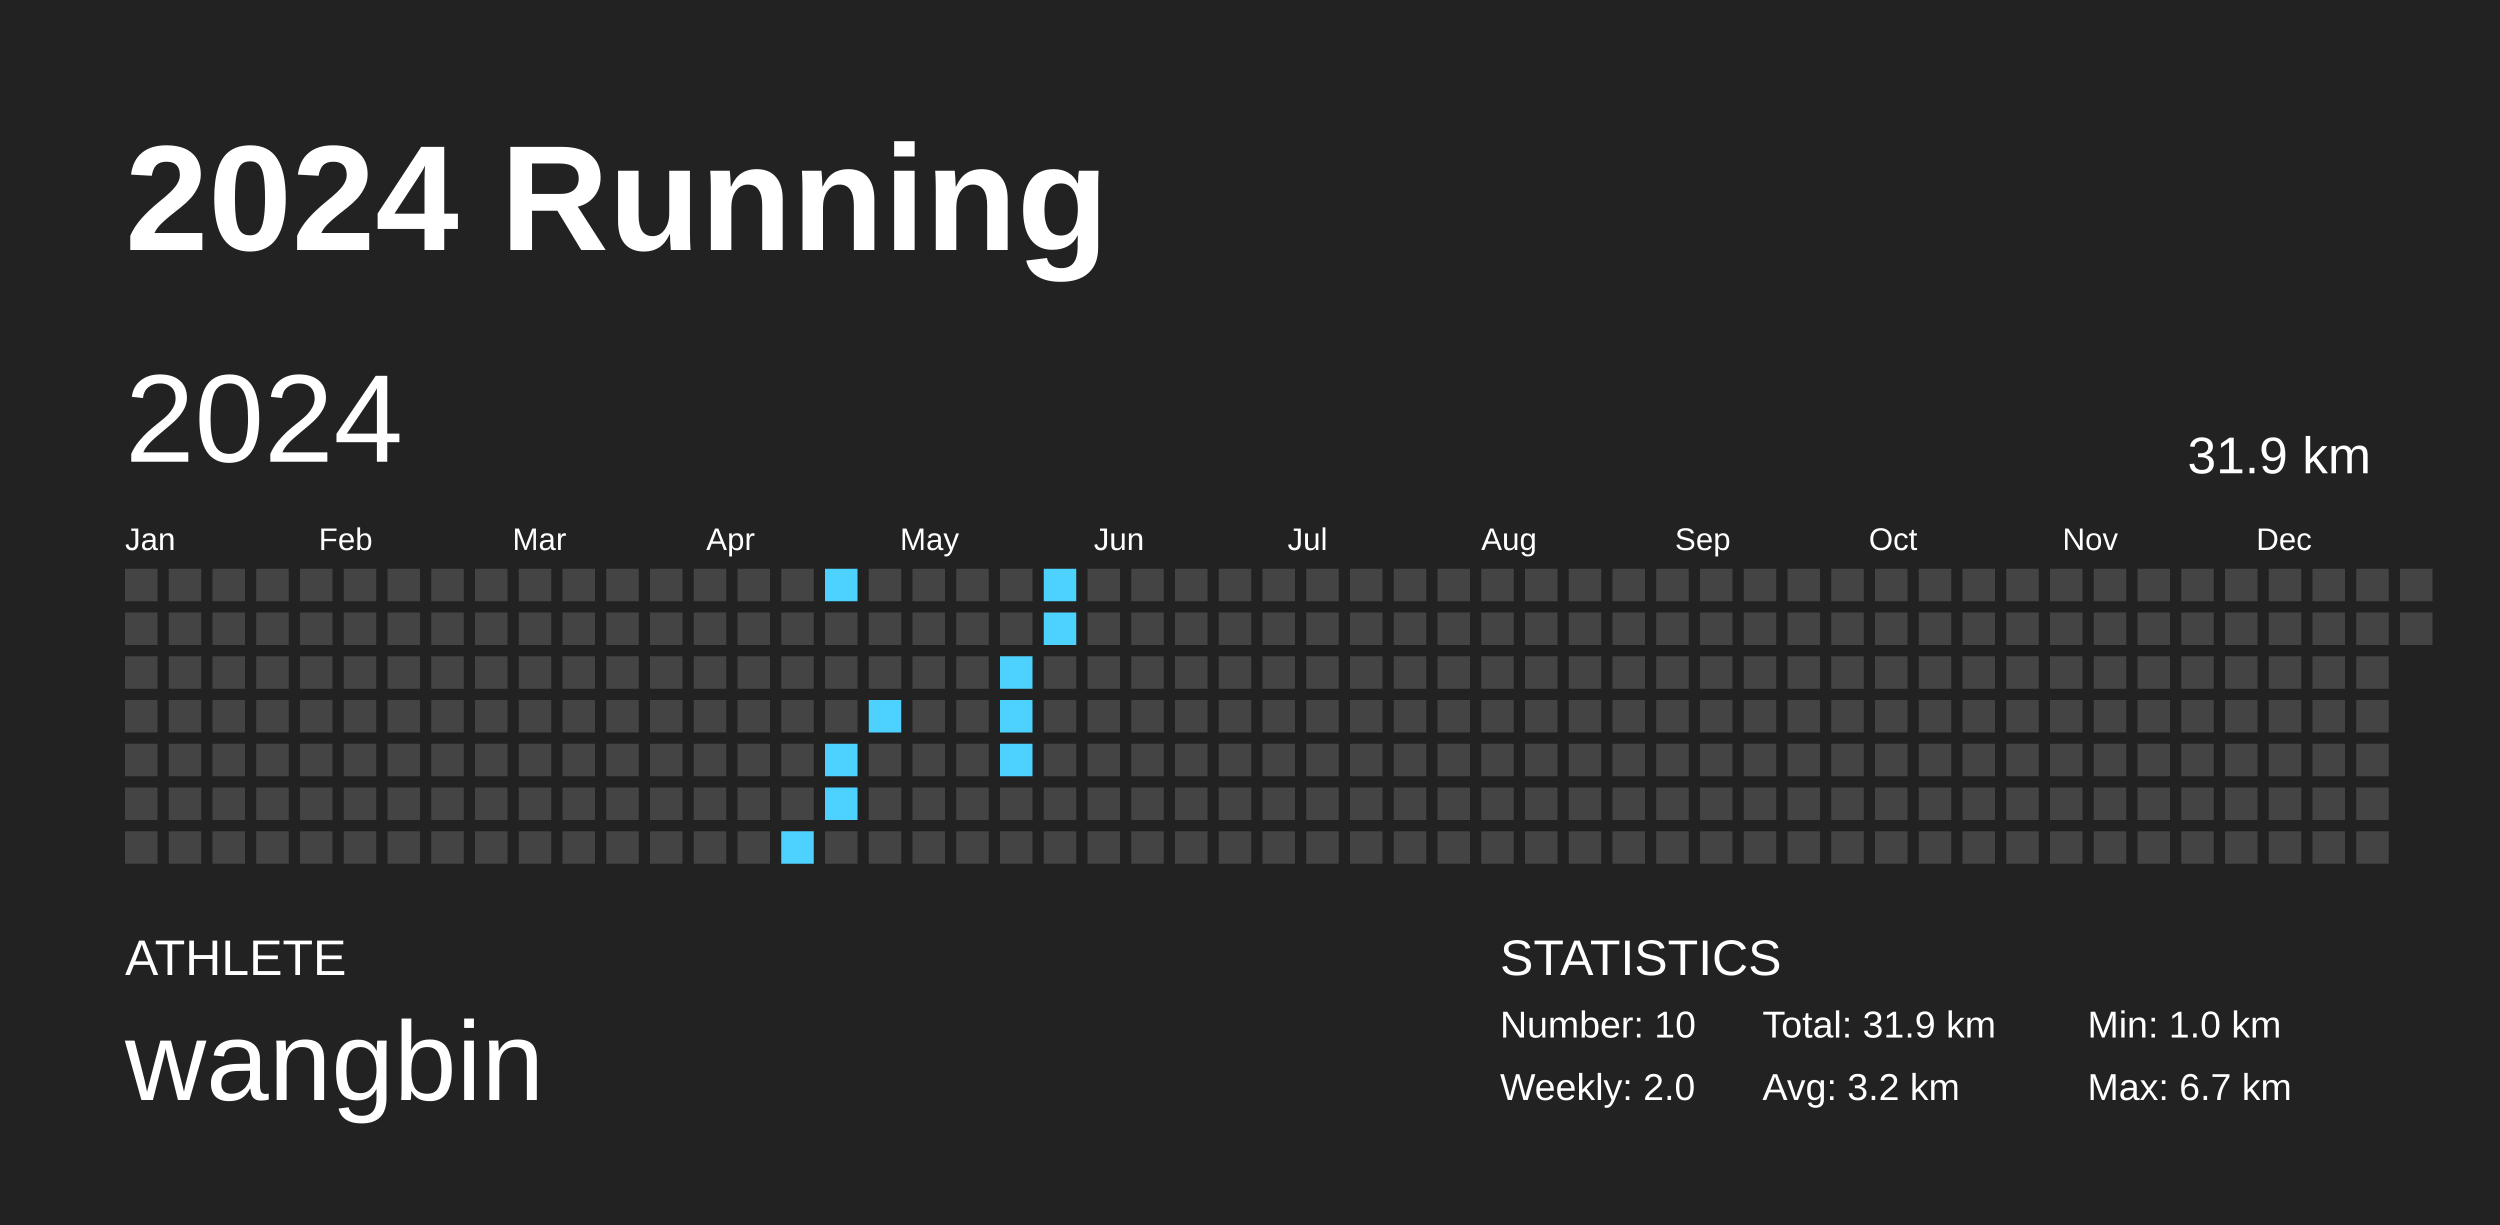
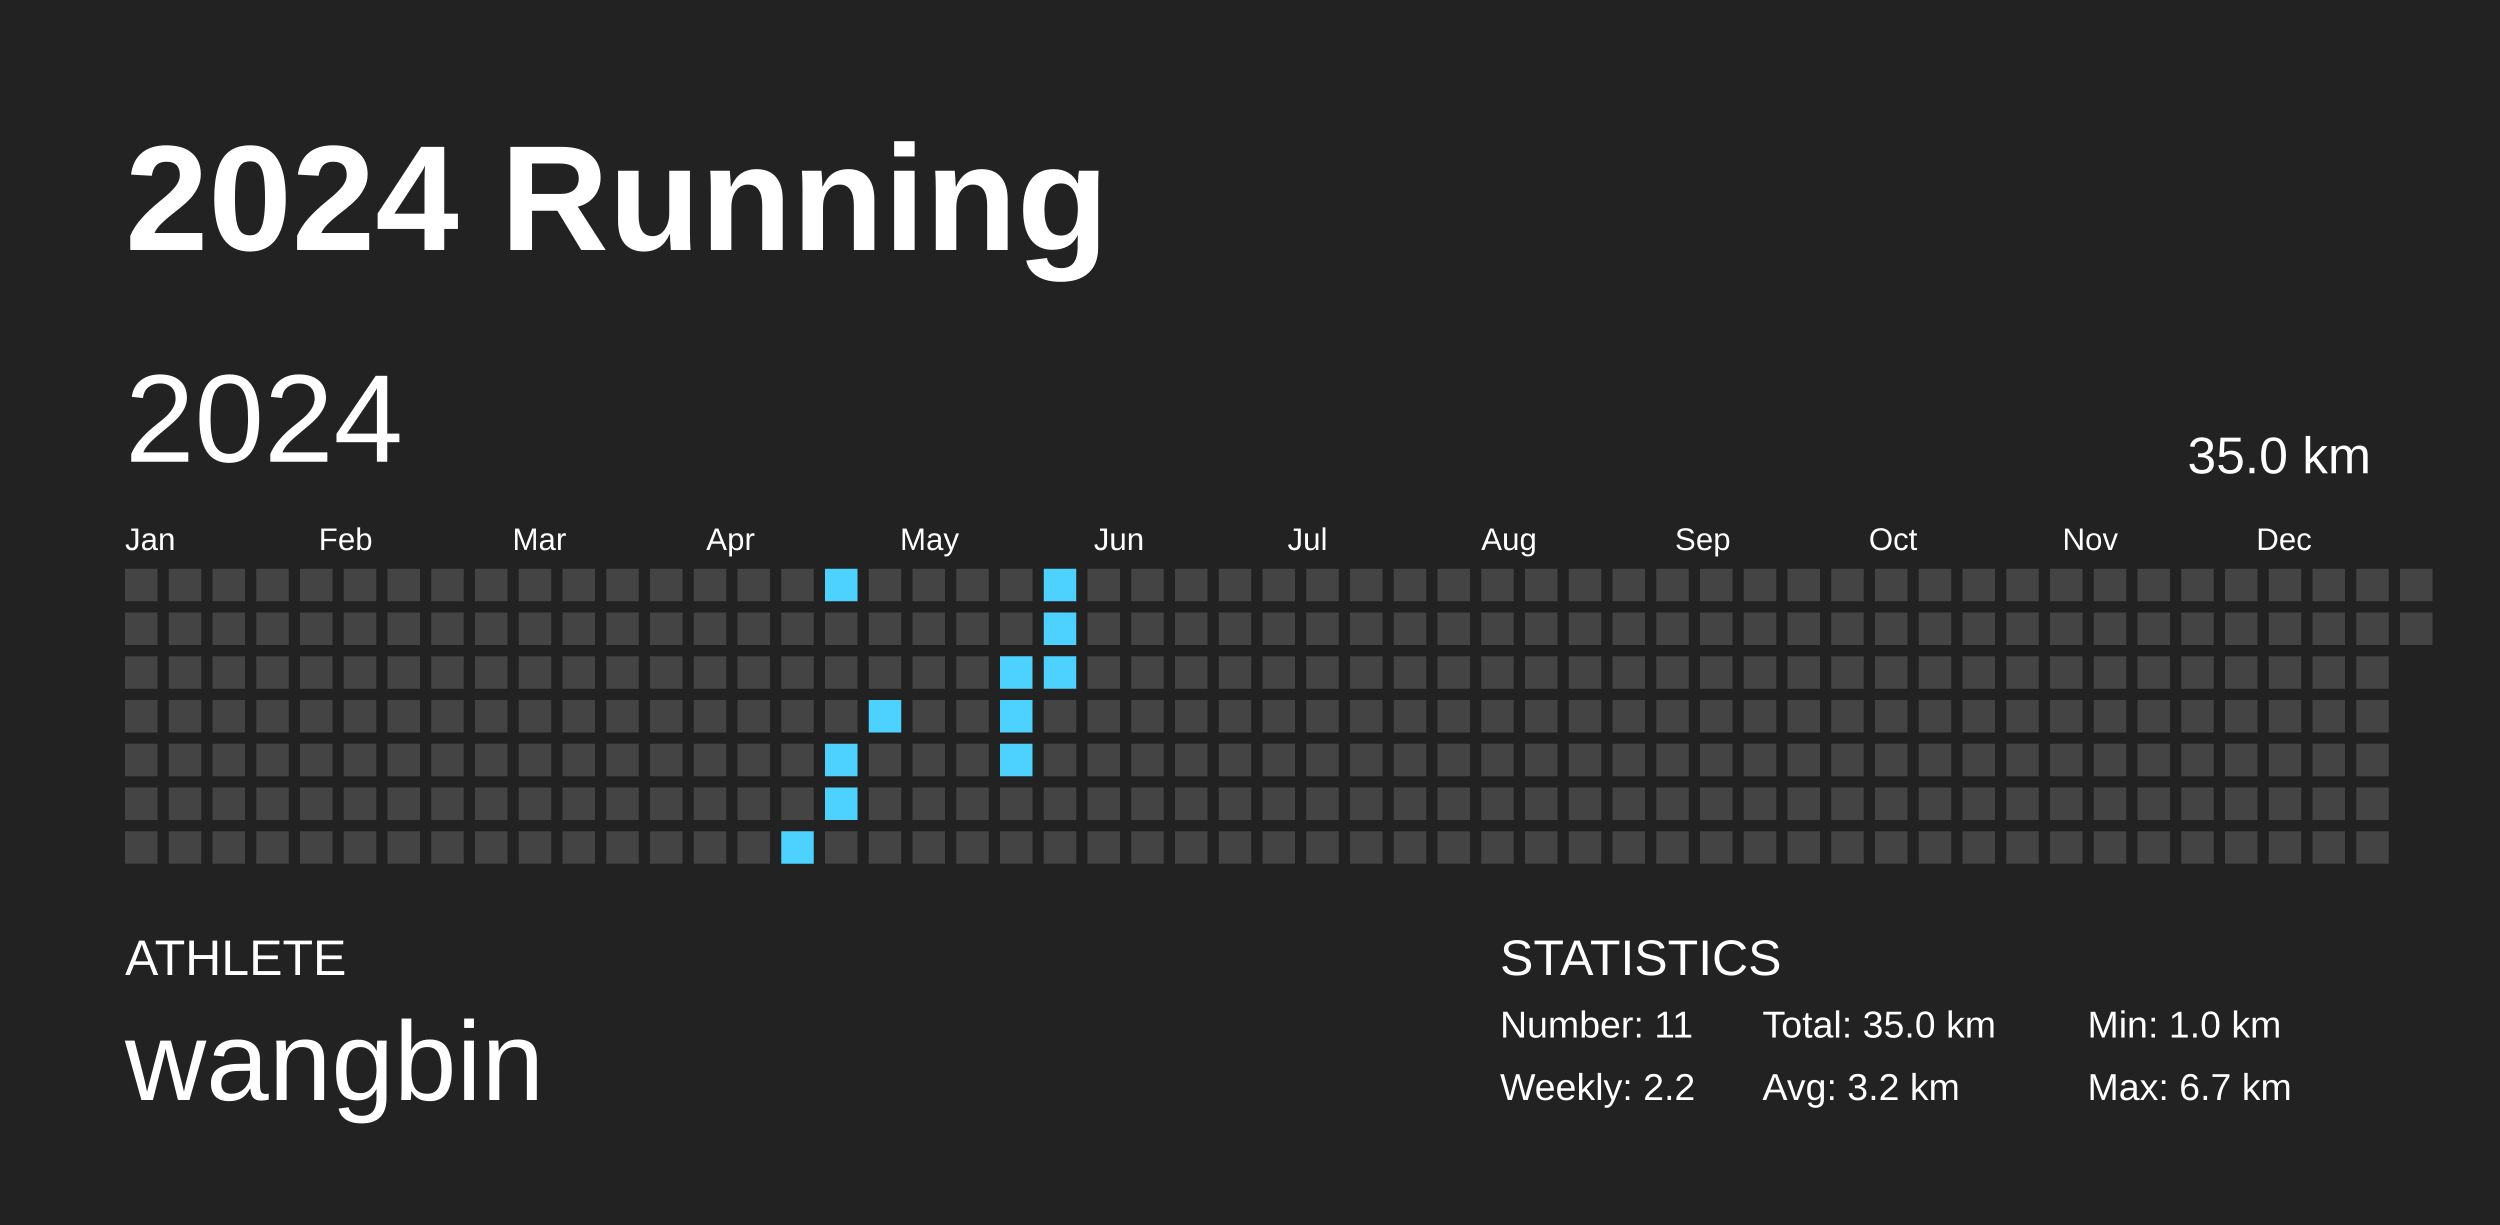
<svg xmlns="http://www.w3.org/2000/svg" baseProfile="full" height="98mm" version="1.1" viewBox="0,0,200,98" width="200mm">
  <defs />
  <rect fill="#222222" height="98" width="200" x="0" y="0" />
  <text fill="#FFFFFF" style="font-size:12px; font-family:Arial; font-weight:bold;" x="10" y="20">2024 Running</text>
  <text fill="#FFFFFF" style="font-size:4px; font-family:Arial" x="10" y="78">ATHLETE</text>
  <text fill="#FFFFFF" style="font-size:9px; font-family:Arial" x="10" y="88">wangbin</text>
  <text fill="#FFFFFF" style="font-size:4px; font-family:Arial" x="120" y="78">STATISTICS</text>
-   <text fill="#FFFFFF" style="font-size:3px; font-family:Arial" x="120" y="83">Number: 10</text>
-   <text fill="#FFFFFF" style="font-size:3px; font-family:Arial" x="120" y="88">Weekly: 2.0</text>
-   <text fill="#FFFFFF" style="font-size:3px; font-family:Arial" x="141" y="83">Total: 31.9 km</text>
+   <text fill="#FFFFFF" style="font-size:3px; font-family:Arial" x="120" y="83">Number: 11</text>
+   <text fill="#FFFFFF" style="font-size:3px; font-family:Arial" x="120" y="88">Weekly: 2.2</text>
+   <text fill="#FFFFFF" style="font-size:3px; font-family:Arial" x="141" y="83">Total: 35.0 km</text>
  <text fill="#FFFFFF" style="font-size:3px; font-family:Arial" x="141" y="88">Avg: 3.2 km</text>
  <text fill="#FFFFFF" style="font-size:3px; font-family:Arial" x="167" y="83">Min: 1.0 km</text>
  <text fill="#FFFFFF" style="font-size:3px; font-family:Arial" x="167" y="88">Max: 6.7 km</text>
  <text dominant-baseline="hanging" fill="#FFFFFF" style="font-size:10.0px; font-family:Arial;" x="10" y="30">2024</text>
-   <text dominant-baseline="hanging" fill="#FFFFFF" style="font-size:4.125px; font-family:Arial;" x="175" y="35">31.9 km</text>
+   <text dominant-baseline="hanging" fill="#FFFFFF" style="font-size:4.125px; font-family:Arial;" x="175" y="35">35.0 km</text>
  <text fill="#FFFFFF" style="font-size:2.5px; font-family:Arial" x="10.0" y="44">Jan</text>
  <text fill="#FFFFFF" style="font-size:2.5px; font-family:Arial" x="25.5" y="44">Feb</text>
  <text fill="#FFFFFF" style="font-size:2.5px; font-family:Arial" x="41.0" y="44">Mar</text>
  <text fill="#FFFFFF" style="font-size:2.5px; font-family:Arial" x="56.5" y="44">Apr</text>
  <text fill="#FFFFFF" style="font-size:2.5px; font-family:Arial" x="72.0" y="44">May</text>
  <text fill="#FFFFFF" style="font-size:2.5px; font-family:Arial" x="87.5" y="44">Jun</text>
  <text fill="#FFFFFF" style="font-size:2.5px; font-family:Arial" x="103.0" y="44">Jul</text>
  <text fill="#FFFFFF" style="font-size:2.5px; font-family:Arial" x="118.5" y="44">Aug</text>
  <text fill="#FFFFFF" style="font-size:2.5px; font-family:Arial" x="134.0" y="44">Sep</text>
  <text fill="#FFFFFF" style="font-size:2.5px; font-family:Arial" x="149.5" y="44">Oct</text>
  <text fill="#FFFFFF" style="font-size:2.5px; font-family:Arial" x="165.0" y="44">Nov</text>
  <text fill="#FFFFFF" style="font-size:2.5px; font-family:Arial" x="180.5" y="44">Dec</text>
  <rect fill="#444444" height="2.6" width="2.6" x="10.0" y="45.5" />
  <rect fill="#444444" height="2.6" width="2.6" x="10.0" y="49.0" />
  <rect fill="#444444" height="2.6" width="2.6" x="10.0" y="52.5" />
  <rect fill="#444444" height="2.6" width="2.6" x="10.0" y="56.0" />
  <rect fill="#444444" height="2.6" width="2.6" x="10.0" y="59.5" />
  <rect fill="#444444" height="2.6" width="2.6" x="10.0" y="63.0" />
  <rect fill="#444444" height="2.6" width="2.6" x="10.0" y="66.5" />
  <rect fill="#444444" height="2.6" width="2.6" x="13.5" y="45.5" />
  <rect fill="#444444" height="2.6" width="2.6" x="13.5" y="49.0" />
  <rect fill="#444444" height="2.6" width="2.6" x="13.5" y="52.5" />
  <rect fill="#444444" height="2.6" width="2.6" x="13.5" y="56.0" />
  <rect fill="#444444" height="2.6" width="2.6" x="13.5" y="59.5" />
  <rect fill="#444444" height="2.6" width="2.6" x="13.5" y="63.0" />
  <rect fill="#444444" height="2.6" width="2.6" x="13.5" y="66.5" />
  <rect fill="#444444" height="2.6" width="2.6" x="17.0" y="45.5" />
  <rect fill="#444444" height="2.6" width="2.6" x="17.0" y="49.0" />
  <rect fill="#444444" height="2.6" width="2.6" x="17.0" y="52.5" />
  <rect fill="#444444" height="2.6" width="2.6" x="17.0" y="56.0" />
  <rect fill="#444444" height="2.6" width="2.6" x="17.0" y="59.5" />
  <rect fill="#444444" height="2.6" width="2.6" x="17.0" y="63.0" />
  <rect fill="#444444" height="2.6" width="2.6" x="17.0" y="66.5" />
  <rect fill="#444444" height="2.6" width="2.6" x="20.5" y="45.5" />
  <rect fill="#444444" height="2.6" width="2.6" x="20.5" y="49.0" />
  <rect fill="#444444" height="2.6" width="2.6" x="20.5" y="52.5" />
  <rect fill="#444444" height="2.6" width="2.6" x="20.5" y="56.0" />
  <rect fill="#444444" height="2.6" width="2.6" x="20.5" y="59.5" />
  <rect fill="#444444" height="2.6" width="2.6" x="20.5" y="63.0" />
  <rect fill="#444444" height="2.6" width="2.6" x="20.5" y="66.5" />
  <rect fill="#444444" height="2.6" width="2.6" x="24.0" y="45.5" />
  <rect fill="#444444" height="2.6" width="2.6" x="24.0" y="49.0" />
  <rect fill="#444444" height="2.6" width="2.6" x="24.0" y="52.5" />
  <rect fill="#444444" height="2.6" width="2.6" x="24.0" y="56.0" />
  <rect fill="#444444" height="2.6" width="2.6" x="24.0" y="59.5" />
  <rect fill="#444444" height="2.6" width="2.6" x="24.0" y="63.0" />
  <rect fill="#444444" height="2.6" width="2.6" x="24.0" y="66.5" />
  <rect fill="#444444" height="2.6" width="2.6" x="27.5" y="45.5" />
  <rect fill="#444444" height="2.6" width="2.6" x="27.5" y="49.0" />
  <rect fill="#444444" height="2.6" width="2.6" x="27.5" y="52.5" />
  <rect fill="#444444" height="2.6" width="2.6" x="27.5" y="56.0" />
  <rect fill="#444444" height="2.6" width="2.6" x="27.5" y="59.5" />
  <rect fill="#444444" height="2.6" width="2.6" x="27.5" y="63.0" />
  <rect fill="#444444" height="2.6" width="2.6" x="27.5" y="66.5" />
  <rect fill="#444444" height="2.6" width="2.6" x="31.0" y="45.5" />
  <rect fill="#444444" height="2.6" width="2.6" x="31.0" y="49.0" />
  <rect fill="#444444" height="2.6" width="2.6" x="31.0" y="52.5" />
  <rect fill="#444444" height="2.6" width="2.6" x="31.0" y="56.0" />
  <rect fill="#444444" height="2.6" width="2.6" x="31.0" y="59.5" />
  <rect fill="#444444" height="2.6" width="2.6" x="31.0" y="63.0" />
  <rect fill="#444444" height="2.6" width="2.6" x="31.0" y="66.5" />
  <rect fill="#444444" height="2.6" width="2.6" x="34.5" y="45.5" />
  <rect fill="#444444" height="2.6" width="2.6" x="34.5" y="49.0" />
  <rect fill="#444444" height="2.6" width="2.6" x="34.5" y="52.5" />
  <rect fill="#444444" height="2.6" width="2.6" x="34.5" y="56.0" />
  <rect fill="#444444" height="2.6" width="2.6" x="34.5" y="59.5" />
  <rect fill="#444444" height="2.6" width="2.6" x="34.5" y="63.0" />
  <rect fill="#444444" height="2.6" width="2.6" x="34.5" y="66.5" />
  <rect fill="#444444" height="2.6" width="2.6" x="38.0" y="45.5" />
  <rect fill="#444444" height="2.6" width="2.6" x="38.0" y="49.0" />
  <rect fill="#444444" height="2.6" width="2.6" x="38.0" y="52.5" />
  <rect fill="#444444" height="2.6" width="2.6" x="38.0" y="56.0" />
  <rect fill="#444444" height="2.6" width="2.6" x="38.0" y="59.5" />
  <rect fill="#444444" height="2.6" width="2.6" x="38.0" y="63.0" />
  <rect fill="#444444" height="2.6" width="2.6" x="38.0" y="66.5" />
  <rect fill="#444444" height="2.6" width="2.6" x="41.5" y="45.5" />
  <rect fill="#444444" height="2.6" width="2.6" x="41.5" y="49.0" />
  <rect fill="#444444" height="2.6" width="2.6" x="41.5" y="52.5" />
  <rect fill="#444444" height="2.6" width="2.6" x="41.5" y="56.0" />
  <rect fill="#444444" height="2.6" width="2.6" x="41.5" y="59.5" />
  <rect fill="#444444" height="2.6" width="2.6" x="41.5" y="63.0" />
  <rect fill="#444444" height="2.6" width="2.6" x="41.5" y="66.5" />
  <rect fill="#444444" height="2.6" width="2.6" x="45.0" y="45.5" />
  <rect fill="#444444" height="2.6" width="2.6" x="45.0" y="49.0" />
  <rect fill="#444444" height="2.6" width="2.6" x="45.0" y="52.5" />
  <rect fill="#444444" height="2.6" width="2.6" x="45.0" y="56.0" />
  <rect fill="#444444" height="2.6" width="2.6" x="45.0" y="59.5" />
  <rect fill="#444444" height="2.6" width="2.6" x="45.0" y="63.0" />
  <rect fill="#444444" height="2.6" width="2.6" x="45.0" y="66.5" />
  <rect fill="#444444" height="2.6" width="2.6" x="48.5" y="45.5" />
  <rect fill="#444444" height="2.6" width="2.6" x="48.5" y="49.0" />
  <rect fill="#444444" height="2.6" width="2.6" x="48.5" y="52.5" />
  <rect fill="#444444" height="2.6" width="2.6" x="48.5" y="56.0" />
  <rect fill="#444444" height="2.6" width="2.6" x="48.5" y="59.5" />
  <rect fill="#444444" height="2.6" width="2.6" x="48.5" y="63.0" />
  <rect fill="#444444" height="2.6" width="2.6" x="48.5" y="66.5" />
  <rect fill="#444444" height="2.6" width="2.6" x="52.0" y="45.5" />
  <rect fill="#444444" height="2.6" width="2.6" x="52.0" y="49.0" />
  <rect fill="#444444" height="2.6" width="2.6" x="52.0" y="52.5" />
  <rect fill="#444444" height="2.6" width="2.6" x="52.0" y="56.0" />
  <rect fill="#444444" height="2.6" width="2.6" x="52.0" y="59.5" />
  <rect fill="#444444" height="2.6" width="2.6" x="52.0" y="63.0" />
  <rect fill="#444444" height="2.6" width="2.6" x="52.0" y="66.5" />
  <rect fill="#444444" height="2.6" width="2.6" x="55.5" y="45.5" />
  <rect fill="#444444" height="2.6" width="2.6" x="55.5" y="49.0" />
  <rect fill="#444444" height="2.6" width="2.6" x="55.5" y="52.5" />
  <rect fill="#444444" height="2.6" width="2.6" x="55.5" y="56.0" />
  <rect fill="#444444" height="2.6" width="2.6" x="55.5" y="59.5" />
  <rect fill="#444444" height="2.6" width="2.6" x="55.5" y="63.0" />
  <rect fill="#444444" height="2.6" width="2.6" x="55.5" y="66.5" />
  <rect fill="#444444" height="2.6" width="2.6" x="59.0" y="45.5" />
  <rect fill="#444444" height="2.6" width="2.6" x="59.0" y="49.0" />
  <rect fill="#444444" height="2.6" width="2.6" x="59.0" y="52.5" />
  <rect fill="#444444" height="2.6" width="2.6" x="59.0" y="56.0" />
  <rect fill="#444444" height="2.6" width="2.6" x="59.0" y="59.5" />
  <rect fill="#444444" height="2.6" width="2.6" x="59.0" y="63.0" />
  <rect fill="#444444" height="2.6" width="2.6" x="59.0" y="66.5" />
  <rect fill="#444444" height="2.6" width="2.6" x="62.5" y="45.5" />
  <rect fill="#444444" height="2.6" width="2.6" x="62.5" y="49.0" />
  <rect fill="#444444" height="2.6" width="2.6" x="62.5" y="52.5" />
  <rect fill="#444444" height="2.6" width="2.6" x="62.5" y="56.0" />
  <rect fill="#444444" height="2.6" width="2.6" x="62.5" y="59.5" />
  <rect fill="#444444" height="2.6" width="2.6" x="62.5" y="63.0" />
  <rect fill="#4dd2ff" height="2.6" width="2.6" x="62.5" y="66.5" />
  <rect fill="#4dd2ff" height="2.6" width="2.6" x="66.0" y="45.5" />
  <rect fill="#444444" height="2.6" width="2.6" x="66.0" y="49.0" />
  <rect fill="#444444" height="2.6" width="2.6" x="66.0" y="52.5" />
  <rect fill="#444444" height="2.6" width="2.6" x="66.0" y="56.0" />
  <rect fill="#4dd2ff" height="2.6" width="2.6" x="66.0" y="59.5" />
  <rect fill="#4dd2ff" height="2.6" width="2.6" x="66.0" y="63.0" />
  <rect fill="#444444" height="2.6" width="2.6" x="66.0" y="66.5" />
  <rect fill="#444444" height="2.6" width="2.6" x="69.5" y="45.5" />
  <rect fill="#444444" height="2.6" width="2.6" x="69.5" y="49.0" />
  <rect fill="#444444" height="2.6" width="2.6" x="69.5" y="52.5" />
  <rect fill="#4dd2ff" height="2.6" width="2.6" x="69.5" y="56.0" />
  <rect fill="#444444" height="2.6" width="2.6" x="69.5" y="59.5" />
  <rect fill="#444444" height="2.6" width="2.6" x="69.5" y="63.0" />
  <rect fill="#444444" height="2.6" width="2.6" x="69.5" y="66.5" />
  <rect fill="#444444" height="2.6" width="2.6" x="73.0" y="45.5" />
  <rect fill="#444444" height="2.6" width="2.6" x="73.0" y="49.0" />
  <rect fill="#444444" height="2.6" width="2.6" x="73.0" y="52.5" />
  <rect fill="#444444" height="2.6" width="2.6" x="73.0" y="56.0" />
  <rect fill="#444444" height="2.6" width="2.6" x="73.0" y="59.5" />
  <rect fill="#444444" height="2.6" width="2.6" x="73.0" y="63.0" />
  <rect fill="#444444" height="2.6" width="2.6" x="73.0" y="66.5" />
  <rect fill="#444444" height="2.6" width="2.6" x="76.5" y="45.5" />
  <rect fill="#444444" height="2.6" width="2.6" x="76.5" y="49.0" />
  <rect fill="#444444" height="2.6" width="2.6" x="76.5" y="52.5" />
  <rect fill="#444444" height="2.6" width="2.6" x="76.5" y="56.0" />
  <rect fill="#444444" height="2.6" width="2.6" x="76.5" y="59.5" />
  <rect fill="#444444" height="2.6" width="2.6" x="76.5" y="63.0" />
  <rect fill="#444444" height="2.6" width="2.6" x="76.5" y="66.5" />
  <rect fill="#444444" height="2.6" width="2.6" x="80.0" y="45.5" />
  <rect fill="#444444" height="2.6" width="2.6" x="80.0" y="49.0" />
  <rect fill="#4dd2ff" height="2.6" width="2.6" x="80.0" y="52.5" />
  <rect fill="#4dd2ff" height="2.6" width="2.6" x="80.0" y="56.0" />
  <rect fill="#4dd2ff" height="2.6" width="2.6" x="80.0" y="59.5" />
  <rect fill="#444444" height="2.6" width="2.6" x="80.0" y="63.0" />
  <rect fill="#444444" height="2.6" width="2.6" x="80.0" y="66.5" />
  <rect fill="#4dd2ff" height="2.6" width="2.6" x="83.5" y="45.5" />
  <rect fill="#4dd2ff" height="2.6" width="2.6" x="83.5" y="49.0" />
-   <rect fill="#444444" height="2.6" width="2.6" x="83.5" y="52.5" />
+   <rect fill="#4dd2ff" height="2.6" width="2.6" x="83.5" y="52.5" />
  <rect fill="#444444" height="2.6" width="2.6" x="83.5" y="56.0" />
  <rect fill="#444444" height="2.6" width="2.6" x="83.5" y="59.5" />
  <rect fill="#444444" height="2.6" width="2.6" x="83.5" y="63.0" />
  <rect fill="#444444" height="2.6" width="2.6" x="83.5" y="66.5" />
  <rect fill="#444444" height="2.6" width="2.6" x="87.0" y="45.5" />
  <rect fill="#444444" height="2.6" width="2.6" x="87.0" y="49.0" />
  <rect fill="#444444" height="2.6" width="2.6" x="87.0" y="52.5" />
  <rect fill="#444444" height="2.6" width="2.6" x="87.0" y="56.0" />
  <rect fill="#444444" height="2.6" width="2.6" x="87.0" y="59.5" />
  <rect fill="#444444" height="2.6" width="2.6" x="87.0" y="63.0" />
  <rect fill="#444444" height="2.6" width="2.6" x="87.0" y="66.5" />
  <rect fill="#444444" height="2.6" width="2.6" x="90.5" y="45.5" />
  <rect fill="#444444" height="2.6" width="2.6" x="90.5" y="49.0" />
  <rect fill="#444444" height="2.6" width="2.6" x="90.5" y="52.5" />
  <rect fill="#444444" height="2.6" width="2.6" x="90.5" y="56.0" />
  <rect fill="#444444" height="2.6" width="2.6" x="90.5" y="59.5" />
  <rect fill="#444444" height="2.6" width="2.6" x="90.5" y="63.0" />
  <rect fill="#444444" height="2.6" width="2.6" x="90.5" y="66.5" />
  <rect fill="#444444" height="2.6" width="2.6" x="94.0" y="45.5" />
  <rect fill="#444444" height="2.6" width="2.6" x="94.0" y="49.0" />
  <rect fill="#444444" height="2.6" width="2.6" x="94.0" y="52.5" />
  <rect fill="#444444" height="2.6" width="2.6" x="94.0" y="56.0" />
  <rect fill="#444444" height="2.6" width="2.6" x="94.0" y="59.5" />
  <rect fill="#444444" height="2.6" width="2.6" x="94.0" y="63.0" />
  <rect fill="#444444" height="2.6" width="2.6" x="94.0" y="66.5" />
  <rect fill="#444444" height="2.6" width="2.6" x="97.5" y="45.5" />
  <rect fill="#444444" height="2.6" width="2.6" x="97.5" y="49.0" />
  <rect fill="#444444" height="2.6" width="2.6" x="97.5" y="52.5" />
  <rect fill="#444444" height="2.6" width="2.6" x="97.5" y="56.0" />
  <rect fill="#444444" height="2.6" width="2.6" x="97.5" y="59.5" />
  <rect fill="#444444" height="2.6" width="2.6" x="97.5" y="63.0" />
  <rect fill="#444444" height="2.6" width="2.6" x="97.5" y="66.5" />
  <rect fill="#444444" height="2.6" width="2.6" x="101.0" y="45.5" />
  <rect fill="#444444" height="2.6" width="2.6" x="101.0" y="49.0" />
  <rect fill="#444444" height="2.6" width="2.6" x="101.0" y="52.5" />
  <rect fill="#444444" height="2.6" width="2.6" x="101.0" y="56.0" />
  <rect fill="#444444" height="2.6" width="2.6" x="101.0" y="59.5" />
  <rect fill="#444444" height="2.6" width="2.6" x="101.0" y="63.0" />
  <rect fill="#444444" height="2.6" width="2.6" x="101.0" y="66.5" />
  <rect fill="#444444" height="2.6" width="2.6" x="104.5" y="45.5" />
  <rect fill="#444444" height="2.6" width="2.6" x="104.5" y="49.0" />
  <rect fill="#444444" height="2.6" width="2.6" x="104.5" y="52.5" />
  <rect fill="#444444" height="2.6" width="2.6" x="104.5" y="56.0" />
  <rect fill="#444444" height="2.6" width="2.6" x="104.5" y="59.5" />
  <rect fill="#444444" height="2.6" width="2.6" x="104.5" y="63.0" />
  <rect fill="#444444" height="2.6" width="2.6" x="104.5" y="66.5" />
  <rect fill="#444444" height="2.6" width="2.6" x="108.0" y="45.5" />
  <rect fill="#444444" height="2.6" width="2.6" x="108.0" y="49.0" />
  <rect fill="#444444" height="2.6" width="2.6" x="108.0" y="52.5" />
  <rect fill="#444444" height="2.6" width="2.6" x="108.0" y="56.0" />
  <rect fill="#444444" height="2.6" width="2.6" x="108.0" y="59.5" />
  <rect fill="#444444" height="2.6" width="2.6" x="108.0" y="63.0" />
  <rect fill="#444444" height="2.6" width="2.6" x="108.0" y="66.5" />
  <rect fill="#444444" height="2.6" width="2.6" x="111.5" y="45.5" />
  <rect fill="#444444" height="2.6" width="2.6" x="111.5" y="49.0" />
  <rect fill="#444444" height="2.6" width="2.6" x="111.5" y="52.5" />
  <rect fill="#444444" height="2.6" width="2.6" x="111.5" y="56.0" />
  <rect fill="#444444" height="2.6" width="2.6" x="111.5" y="59.5" />
  <rect fill="#444444" height="2.6" width="2.6" x="111.5" y="63.0" />
  <rect fill="#444444" height="2.6" width="2.6" x="111.5" y="66.5" />
  <rect fill="#444444" height="2.6" width="2.6" x="115.0" y="45.5" />
  <rect fill="#444444" height="2.6" width="2.6" x="115.0" y="49.0" />
  <rect fill="#444444" height="2.6" width="2.6" x="115.0" y="52.5" />
  <rect fill="#444444" height="2.6" width="2.6" x="115.0" y="56.0" />
  <rect fill="#444444" height="2.6" width="2.6" x="115.0" y="59.5" />
  <rect fill="#444444" height="2.6" width="2.6" x="115.0" y="63.0" />
  <rect fill="#444444" height="2.6" width="2.6" x="115.0" y="66.5" />
  <rect fill="#444444" height="2.6" width="2.6" x="118.5" y="45.5" />
  <rect fill="#444444" height="2.6" width="2.6" x="118.5" y="49.0" />
  <rect fill="#444444" height="2.6" width="2.6" x="118.5" y="52.5" />
  <rect fill="#444444" height="2.6" width="2.6" x="118.5" y="56.0" />
  <rect fill="#444444" height="2.6" width="2.6" x="118.5" y="59.5" />
  <rect fill="#444444" height="2.6" width="2.6" x="118.5" y="63.0" />
  <rect fill="#444444" height="2.6" width="2.6" x="118.5" y="66.5" />
  <rect fill="#444444" height="2.6" width="2.6" x="122.0" y="45.5" />
  <rect fill="#444444" height="2.6" width="2.6" x="122.0" y="49.0" />
  <rect fill="#444444" height="2.6" width="2.6" x="122.0" y="52.5" />
  <rect fill="#444444" height="2.6" width="2.6" x="122.0" y="56.0" />
  <rect fill="#444444" height="2.6" width="2.6" x="122.0" y="59.5" />
  <rect fill="#444444" height="2.6" width="2.6" x="122.0" y="63.0" />
  <rect fill="#444444" height="2.6" width="2.6" x="122.0" y="66.5" />
  <rect fill="#444444" height="2.6" width="2.6" x="125.5" y="45.5" />
  <rect fill="#444444" height="2.6" width="2.6" x="125.5" y="49.0" />
  <rect fill="#444444" height="2.6" width="2.6" x="125.5" y="52.5" />
  <rect fill="#444444" height="2.6" width="2.6" x="125.5" y="56.0" />
  <rect fill="#444444" height="2.6" width="2.6" x="125.5" y="59.5" />
  <rect fill="#444444" height="2.6" width="2.6" x="125.5" y="63.0" />
  <rect fill="#444444" height="2.6" width="2.6" x="125.5" y="66.5" />
  <rect fill="#444444" height="2.6" width="2.6" x="129.0" y="45.5" />
  <rect fill="#444444" height="2.6" width="2.6" x="129.0" y="49.0" />
  <rect fill="#444444" height="2.6" width="2.6" x="129.0" y="52.5" />
  <rect fill="#444444" height="2.6" width="2.6" x="129.0" y="56.0" />
  <rect fill="#444444" height="2.6" width="2.6" x="129.0" y="59.5" />
  <rect fill="#444444" height="2.6" width="2.6" x="129.0" y="63.0" />
  <rect fill="#444444" height="2.6" width="2.6" x="129.0" y="66.5" />
  <rect fill="#444444" height="2.6" width="2.6" x="132.5" y="45.5" />
  <rect fill="#444444" height="2.6" width="2.6" x="132.5" y="49.0" />
  <rect fill="#444444" height="2.6" width="2.6" x="132.5" y="52.5" />
  <rect fill="#444444" height="2.6" width="2.6" x="132.5" y="56.0" />
  <rect fill="#444444" height="2.6" width="2.6" x="132.5" y="59.5" />
  <rect fill="#444444" height="2.6" width="2.6" x="132.5" y="63.0" />
  <rect fill="#444444" height="2.6" width="2.6" x="132.5" y="66.5" />
  <rect fill="#444444" height="2.6" width="2.6" x="136.0" y="45.5" />
  <rect fill="#444444" height="2.6" width="2.6" x="136.0" y="49.0" />
  <rect fill="#444444" height="2.6" width="2.6" x="136.0" y="52.5" />
  <rect fill="#444444" height="2.6" width="2.6" x="136.0" y="56.0" />
  <rect fill="#444444" height="2.6" width="2.6" x="136.0" y="59.5" />
  <rect fill="#444444" height="2.6" width="2.6" x="136.0" y="63.0" />
  <rect fill="#444444" height="2.6" width="2.6" x="136.0" y="66.5" />
  <rect fill="#444444" height="2.6" width="2.6" x="139.5" y="45.5" />
  <rect fill="#444444" height="2.6" width="2.6" x="139.5" y="49.0" />
  <rect fill="#444444" height="2.6" width="2.6" x="139.5" y="52.5" />
  <rect fill="#444444" height="2.6" width="2.6" x="139.5" y="56.0" />
  <rect fill="#444444" height="2.6" width="2.6" x="139.5" y="59.5" />
  <rect fill="#444444" height="2.6" width="2.6" x="139.5" y="63.0" />
  <rect fill="#444444" height="2.6" width="2.6" x="139.5" y="66.5" />
  <rect fill="#444444" height="2.6" width="2.6" x="143.0" y="45.5" />
  <rect fill="#444444" height="2.6" width="2.6" x="143.0" y="49.0" />
  <rect fill="#444444" height="2.6" width="2.6" x="143.0" y="52.5" />
  <rect fill="#444444" height="2.6" width="2.6" x="143.0" y="56.0" />
  <rect fill="#444444" height="2.6" width="2.6" x="143.0" y="59.5" />
  <rect fill="#444444" height="2.6" width="2.6" x="143.0" y="63.0" />
  <rect fill="#444444" height="2.6" width="2.6" x="143.0" y="66.5" />
  <rect fill="#444444" height="2.6" width="2.6" x="146.5" y="45.5" />
  <rect fill="#444444" height="2.6" width="2.6" x="146.5" y="49.0" />
  <rect fill="#444444" height="2.6" width="2.6" x="146.5" y="52.5" />
  <rect fill="#444444" height="2.6" width="2.6" x="146.5" y="56.0" />
  <rect fill="#444444" height="2.6" width="2.6" x="146.5" y="59.5" />
  <rect fill="#444444" height="2.6" width="2.6" x="146.5" y="63.0" />
  <rect fill="#444444" height="2.6" width="2.6" x="146.5" y="66.5" />
  <rect fill="#444444" height="2.6" width="2.6" x="150.0" y="45.5" />
  <rect fill="#444444" height="2.6" width="2.6" x="150.0" y="49.0" />
  <rect fill="#444444" height="2.6" width="2.6" x="150.0" y="52.5" />
  <rect fill="#444444" height="2.6" width="2.6" x="150.0" y="56.0" />
  <rect fill="#444444" height="2.6" width="2.6" x="150.0" y="59.5" />
  <rect fill="#444444" height="2.6" width="2.6" x="150.0" y="63.0" />
  <rect fill="#444444" height="2.6" width="2.6" x="150.0" y="66.5" />
  <rect fill="#444444" height="2.6" width="2.6" x="153.5" y="45.5" />
  <rect fill="#444444" height="2.6" width="2.6" x="153.5" y="49.0" />
  <rect fill="#444444" height="2.6" width="2.6" x="153.5" y="52.5" />
  <rect fill="#444444" height="2.6" width="2.6" x="153.5" y="56.0" />
  <rect fill="#444444" height="2.6" width="2.6" x="153.5" y="59.5" />
  <rect fill="#444444" height="2.6" width="2.6" x="153.5" y="63.0" />
  <rect fill="#444444" height="2.6" width="2.6" x="153.5" y="66.5" />
  <rect fill="#444444" height="2.6" width="2.6" x="157.0" y="45.5" />
  <rect fill="#444444" height="2.6" width="2.6" x="157.0" y="49.0" />
  <rect fill="#444444" height="2.6" width="2.6" x="157.0" y="52.5" />
  <rect fill="#444444" height="2.6" width="2.6" x="157.0" y="56.0" />
  <rect fill="#444444" height="2.6" width="2.6" x="157.0" y="59.5" />
  <rect fill="#444444" height="2.6" width="2.6" x="157.0" y="63.0" />
  <rect fill="#444444" height="2.6" width="2.6" x="157.0" y="66.5" />
  <rect fill="#444444" height="2.6" width="2.6" x="160.5" y="45.5" />
  <rect fill="#444444" height="2.6" width="2.6" x="160.5" y="49.0" />
  <rect fill="#444444" height="2.6" width="2.6" x="160.5" y="52.5" />
  <rect fill="#444444" height="2.6" width="2.6" x="160.5" y="56.0" />
  <rect fill="#444444" height="2.6" width="2.6" x="160.5" y="59.5" />
  <rect fill="#444444" height="2.6" width="2.6" x="160.5" y="63.0" />
  <rect fill="#444444" height="2.6" width="2.6" x="160.5" y="66.5" />
  <rect fill="#444444" height="2.6" width="2.6" x="164.0" y="45.5" />
  <rect fill="#444444" height="2.6" width="2.6" x="164.0" y="49.0" />
  <rect fill="#444444" height="2.6" width="2.6" x="164.0" y="52.5" />
  <rect fill="#444444" height="2.6" width="2.6" x="164.0" y="56.0" />
  <rect fill="#444444" height="2.6" width="2.6" x="164.0" y="59.5" />
  <rect fill="#444444" height="2.6" width="2.6" x="164.0" y="63.0" />
  <rect fill="#444444" height="2.6" width="2.6" x="164.0" y="66.5" />
  <rect fill="#444444" height="2.6" width="2.6" x="167.5" y="45.5" />
  <rect fill="#444444" height="2.6" width="2.6" x="167.5" y="49.0" />
  <rect fill="#444444" height="2.6" width="2.6" x="167.5" y="52.5" />
  <rect fill="#444444" height="2.6" width="2.6" x="167.5" y="56.0" />
  <rect fill="#444444" height="2.6" width="2.6" x="167.5" y="59.5" />
  <rect fill="#444444" height="2.6" width="2.6" x="167.5" y="63.0" />
  <rect fill="#444444" height="2.6" width="2.6" x="167.5" y="66.5" />
  <rect fill="#444444" height="2.6" width="2.6" x="171.0" y="45.5" />
  <rect fill="#444444" height="2.6" width="2.6" x="171.0" y="49.0" />
  <rect fill="#444444" height="2.6" width="2.6" x="171.0" y="52.5" />
  <rect fill="#444444" height="2.6" width="2.6" x="171.0" y="56.0" />
  <rect fill="#444444" height="2.6" width="2.6" x="171.0" y="59.5" />
  <rect fill="#444444" height="2.6" width="2.6" x="171.0" y="63.0" />
  <rect fill="#444444" height="2.6" width="2.6" x="171.0" y="66.5" />
  <rect fill="#444444" height="2.6" width="2.6" x="174.5" y="45.5" />
  <rect fill="#444444" height="2.6" width="2.6" x="174.5" y="49.0" />
  <rect fill="#444444" height="2.6" width="2.6" x="174.5" y="52.5" />
  <rect fill="#444444" height="2.6" width="2.6" x="174.5" y="56.0" />
  <rect fill="#444444" height="2.6" width="2.6" x="174.5" y="59.5" />
  <rect fill="#444444" height="2.6" width="2.6" x="174.5" y="63.0" />
  <rect fill="#444444" height="2.6" width="2.6" x="174.5" y="66.5" />
  <rect fill="#444444" height="2.6" width="2.6" x="178.0" y="45.5" />
  <rect fill="#444444" height="2.6" width="2.6" x="178.0" y="49.0" />
  <rect fill="#444444" height="2.6" width="2.6" x="178.0" y="52.5" />
  <rect fill="#444444" height="2.6" width="2.6" x="178.0" y="56.0" />
  <rect fill="#444444" height="2.6" width="2.6" x="178.0" y="59.5" />
  <rect fill="#444444" height="2.6" width="2.6" x="178.0" y="63.0" />
  <rect fill="#444444" height="2.6" width="2.6" x="178.0" y="66.5" />
  <rect fill="#444444" height="2.6" width="2.6" x="181.5" y="45.5" />
  <rect fill="#444444" height="2.6" width="2.6" x="181.5" y="49.0" />
  <rect fill="#444444" height="2.6" width="2.6" x="181.5" y="52.5" />
  <rect fill="#444444" height="2.6" width="2.6" x="181.5" y="56.0" />
  <rect fill="#444444" height="2.6" width="2.6" x="181.5" y="59.5" />
  <rect fill="#444444" height="2.6" width="2.6" x="181.5" y="63.0" />
  <rect fill="#444444" height="2.6" width="2.6" x="181.5" y="66.5" />
  <rect fill="#444444" height="2.6" width="2.6" x="185.0" y="45.5" />
  <rect fill="#444444" height="2.6" width="2.6" x="185.0" y="49.0" />
  <rect fill="#444444" height="2.6" width="2.6" x="185.0" y="52.5" />
  <rect fill="#444444" height="2.6" width="2.6" x="185.0" y="56.0" />
  <rect fill="#444444" height="2.6" width="2.6" x="185.0" y="59.5" />
  <rect fill="#444444" height="2.6" width="2.6" x="185.0" y="63.0" />
  <rect fill="#444444" height="2.6" width="2.6" x="185.0" y="66.5" />
  <rect fill="#444444" height="2.6" width="2.6" x="188.5" y="45.5" />
  <rect fill="#444444" height="2.6" width="2.6" x="188.5" y="49.0" />
  <rect fill="#444444" height="2.6" width="2.6" x="188.5" y="52.5" />
  <rect fill="#444444" height="2.6" width="2.6" x="188.5" y="56.0" />
  <rect fill="#444444" height="2.6" width="2.6" x="188.5" y="59.5" />
  <rect fill="#444444" height="2.6" width="2.6" x="188.5" y="63.0" />
  <rect fill="#444444" height="2.6" width="2.6" x="188.5" y="66.5" />
  <rect fill="#444444" height="2.6" width="2.6" x="192.0" y="45.5" />
  <rect fill="#444444" height="2.6" width="2.6" x="192.0" y="49.0" />
</svg>
